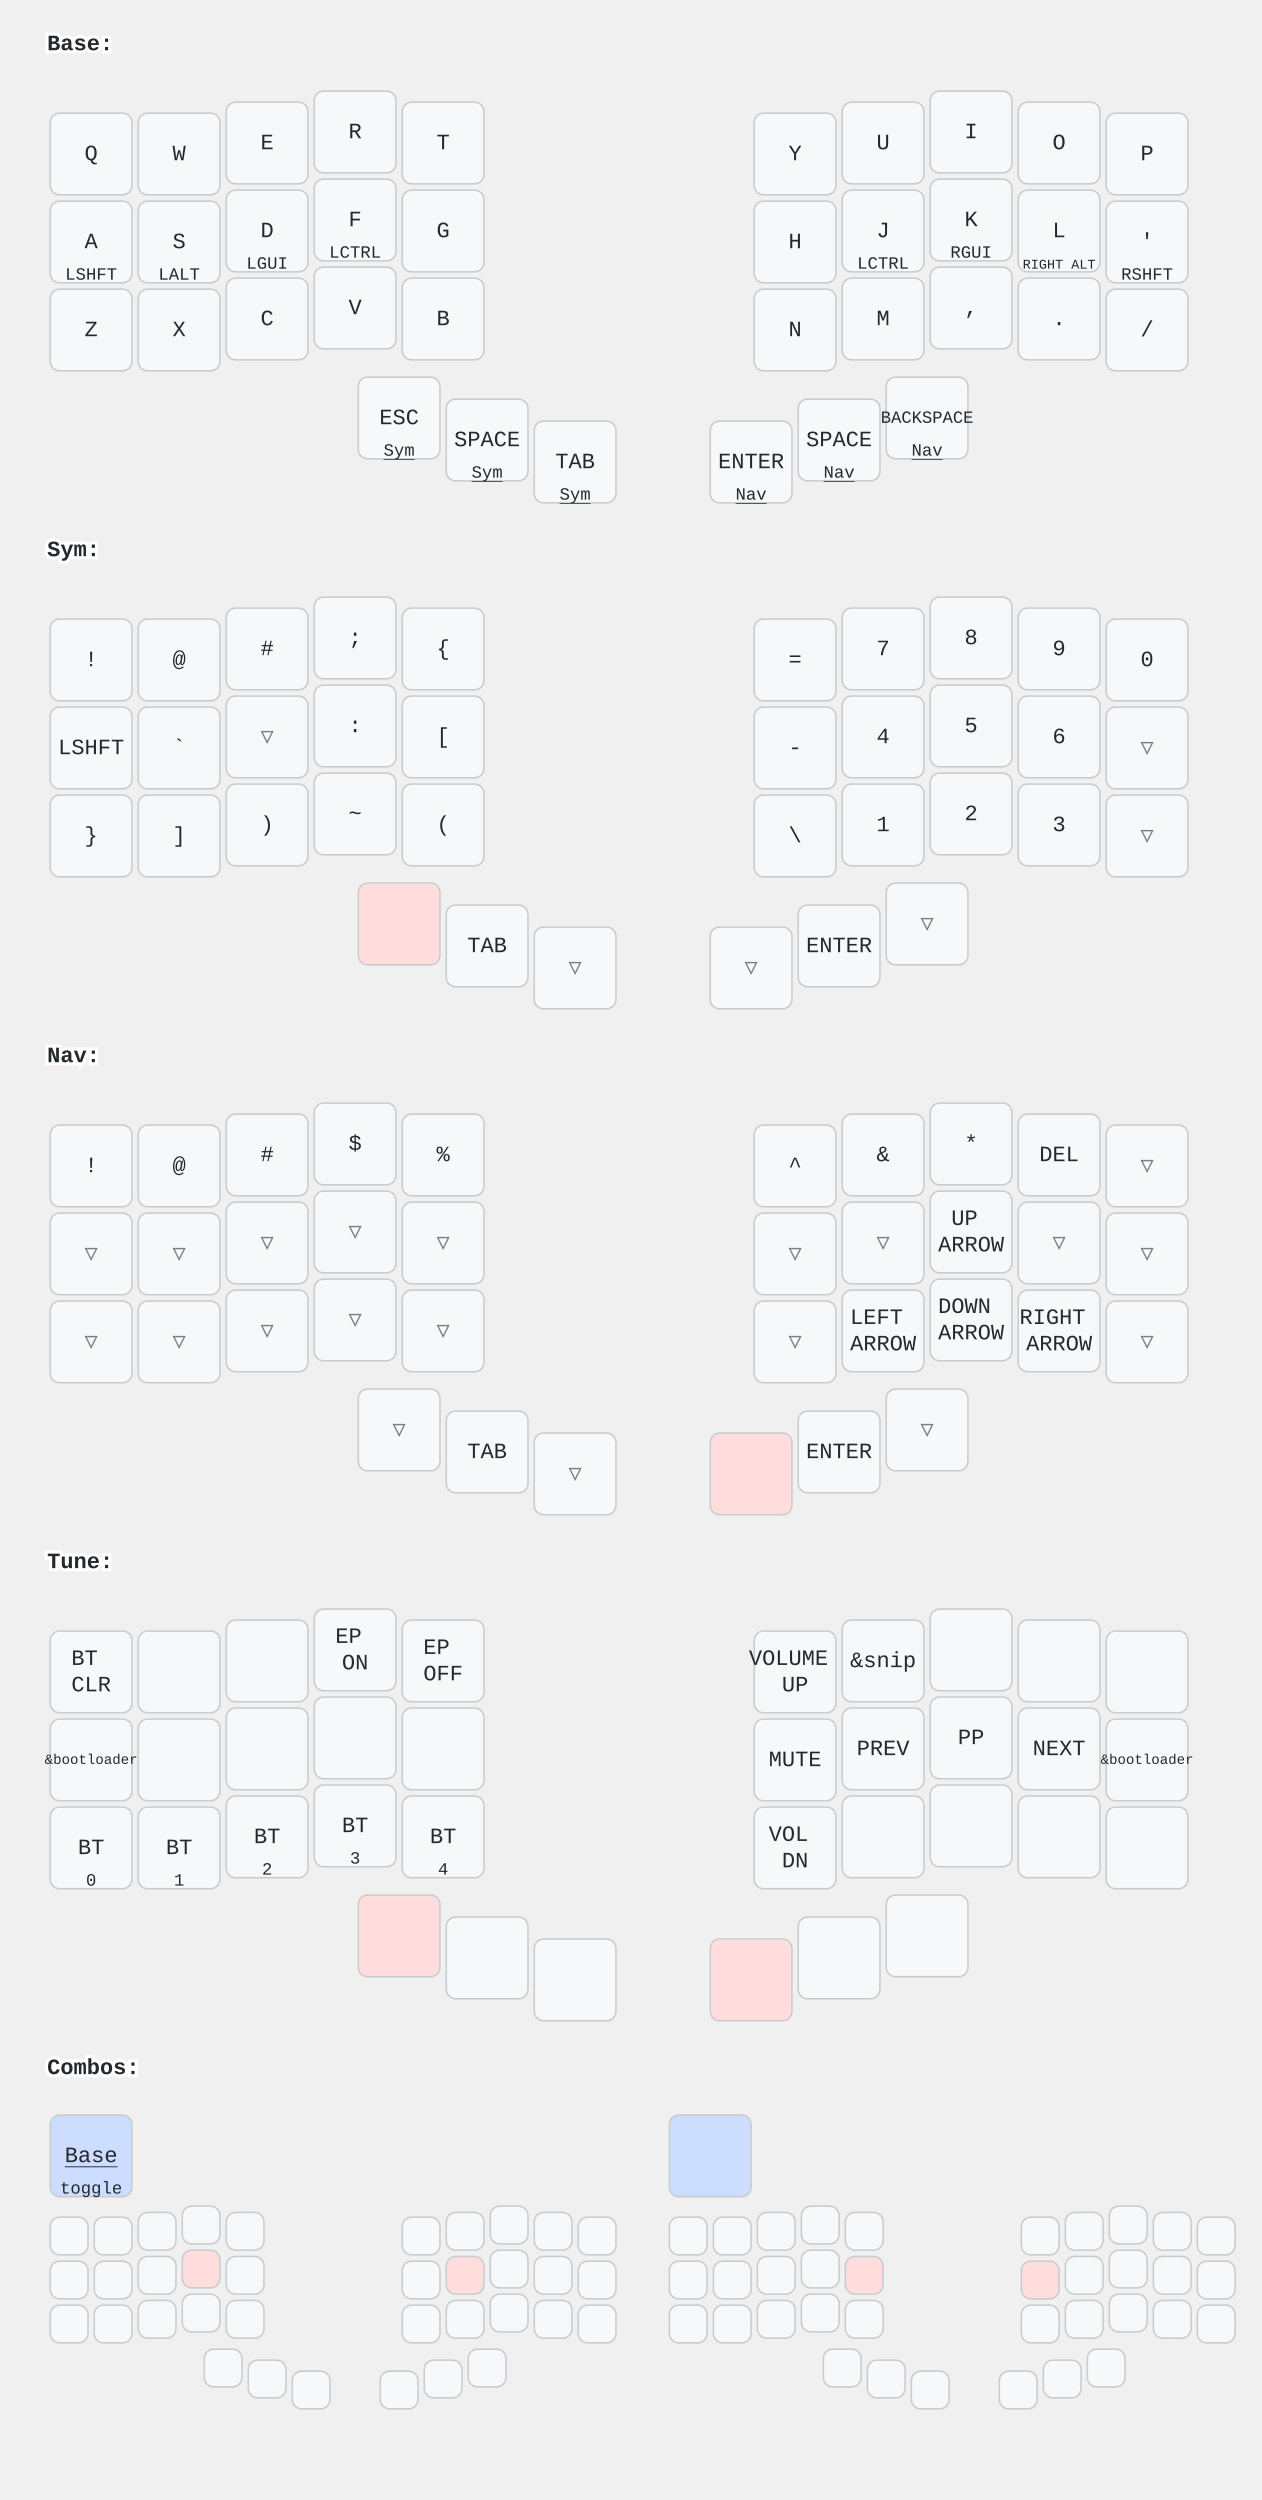
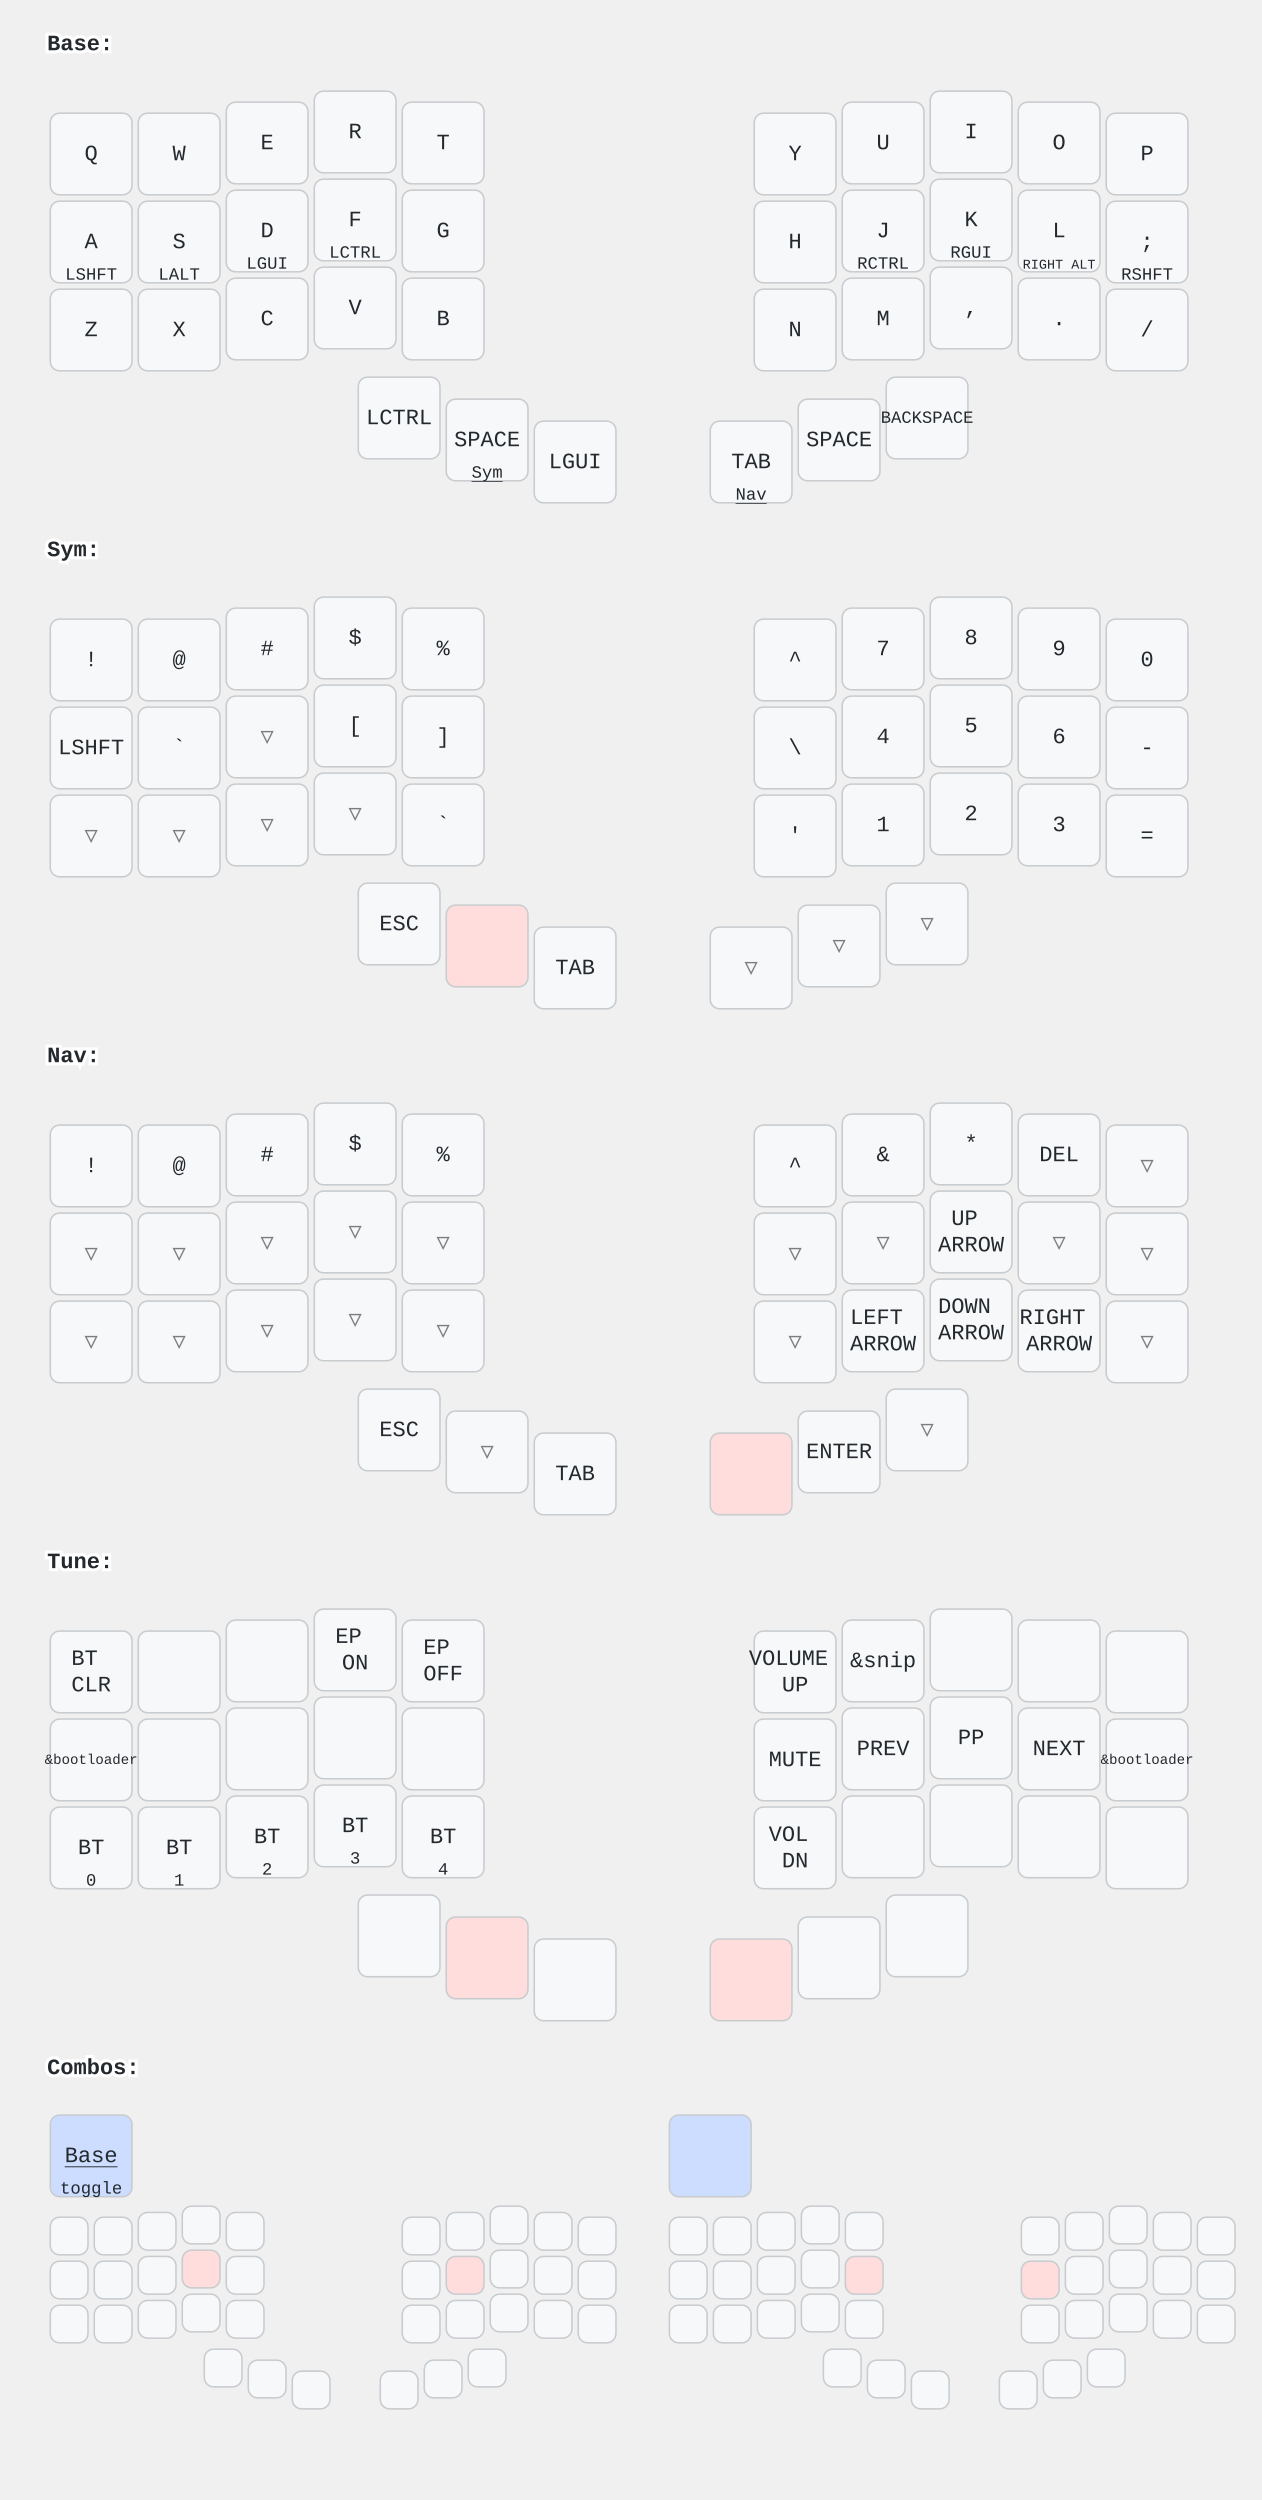
<svg xmlns="http://www.w3.org/2000/svg" width="803" height="1591" viewBox="0 0 803 1591" class="keymap">
  <style>/* inherit to force styles through use tags */
svg path {
    fill: inherit;
}

/* font and background color specifications */
svg.keymap {
    font-family: SFMono-Regular,Consolas,Liberation Mono,Menlo,monospace;
    font-size: 14px;
    font-kerning: normal;
    text-rendering: optimizeLegibility;
    fill: #24292e;
}

/* default key styling */
rect.key {
    fill: #f6f8fa;
}

rect.key, rect.combo {
    stroke: #c9cccf;
    stroke-width: 1;
}

/* default key side styling, only used is draw_key_sides is set */
rect.side {
    filter: brightness(90%);
}

/* color accent for combo boxes */
rect.combo, rect.combo-separate {
    fill: #cdf;
}

/* color accent for held keys */
rect.held, rect.combo.held {
    fill: #fdd;
}

/* color accent for ghost (optional) keys */
rect.ghost, rect.combo.ghost {
    stroke-dasharray: 4, 4;
    stroke-width: 2;
}

text {
    text-anchor: middle;
    dominant-baseline: middle;
}

/* styling for layer labels */
text.label {
    font-weight: bold;
    text-anchor: start;
    stroke: white;
    stroke-width: 4;
    paint-order: stroke;
}

/* styling for optional footer */
text.footer {
    text-anchor: end;
    dominant-baseline: auto;
    stroke: white;
    stroke-width: 4;
    paint-order: stroke;
}

/* styling for combo tap, and key non-tap label text */
text.combo, text.hold, text.shifted, text.left, text.right {
    font-size: 11px;
}

text.hold {
    text-anchor: middle;
    dominant-baseline: auto;
}

text.shifted {
    text-anchor: middle;
    dominant-baseline: hanging;
}

text.left {
    text-anchor: start;
}

text.right {
    text-anchor: end;
}

text.layer-activator {
    text-decoration: underline;
}

/* styling for hold/shifted label text in combo box */
text.combo.hold, text.combo.shifted, text.combo.left, text.combo.right {
    font-size: 8px;
}

/* lighter symbol for transparent keys */
text.trans {
    fill: #7b7e81;
}

/* styling for combo dendrons */
path.combo {
    stroke-width: 1;
    stroke: gray;
    fill: none;
}

/* Start Tabler Icons Cleanup */
/* cannot use height/width with glyphs */
.icon-tabler &gt; path {
    fill: inherit;
    stroke: inherit;
    stroke-width: 2;
}
/* hide tabler's default box */
.icon-tabler &gt; path[stroke="none"][fill="none"] {
    visibility: hidden;
}
/* End Tabler Icons Cleanup */

@media (prefers-color-scheme: dark) {
svg.keymap { fill: #d1d6db; }
rect.key { fill: #3f4750; }
rect.key, rect.combo { stroke: #60666c; }
rect.combo, rect.combo-separate { fill: #1f3d7a; }
rect.held, rect.combo.held { fill: #854747; }
text.label, text.footer { stroke: black; }
text.trans { fill: #7e8184; }
path.combo { stroke: #7f7f7f; }

}</style>
  <g transform="translate(30, 0)" class="layer-Base">
    <text x="0" y="28" class="label" id="Base">Base:</text>
    <g transform="translate(0, 56)">
      <g transform="translate(28, 42)" class="key keypos-0">
        <rect rx="6" ry="6" x="-26" y="-26" width="52" height="52" class="key" />
        <text x="0" y="0" class="key tap">Q</text>
      </g>
      <g transform="translate(84, 42)" class="key keypos-1">
        <rect rx="6" ry="6" x="-26" y="-26" width="52" height="52" class="key" />
        <text x="0" y="0" class="key tap">W</text>
      </g>
      <g transform="translate(140, 35)" class="key keypos-2">
        <rect rx="6" ry="6" x="-26" y="-26" width="52" height="52" class="key" />
        <text x="0" y="0" class="key tap">E</text>
      </g>
      <g transform="translate(196, 28)" class="key keypos-3">
        <rect rx="6" ry="6" x="-26" y="-26" width="52" height="52" class="key" />
        <text x="0" y="0" class="key tap">R</text>
      </g>
      <g transform="translate(252, 35)" class="key keypos-4">
        <rect rx="6" ry="6" x="-26" y="-26" width="52" height="52" class="key" />
        <text x="0" y="0" class="key tap">T</text>
      </g>
      <g transform="translate(476, 42)" class="key keypos-5">
        <rect rx="6" ry="6" x="-26" y="-26" width="52" height="52" class="key" />
        <text x="0" y="0" class="key tap">Y</text>
      </g>
      <g transform="translate(532, 35)" class="key keypos-6">
        <rect rx="6" ry="6" x="-26" y="-26" width="52" height="52" class="key" />
        <text x="0" y="0" class="key tap">U</text>
      </g>
      <g transform="translate(588, 28)" class="key keypos-7">
        <rect rx="6" ry="6" x="-26" y="-26" width="52" height="52" class="key" />
        <text x="0" y="0" class="key tap">I</text>
      </g>
      <g transform="translate(644, 35)" class="key keypos-8">
        <rect rx="6" ry="6" x="-26" y="-26" width="52" height="52" class="key" />
        <text x="0" y="0" class="key tap">O</text>
      </g>
      <g transform="translate(700, 42)" class="key keypos-9">
        <rect rx="6" ry="6" x="-26" y="-26" width="52" height="52" class="key" />
        <text x="0" y="0" class="key tap">P</text>
      </g>
      <g transform="translate(28, 98)" class="key keypos-10">
        <rect rx="6" ry="6" x="-26" y="-26" width="52" height="52" class="key" />
        <text x="0" y="0" class="key tap">A</text>
        <text x="0" y="24" class="key hold">LSHFT</text>
      </g>
      <g transform="translate(84, 98)" class="key keypos-11">
        <rect rx="6" ry="6" x="-26" y="-26" width="52" height="52" class="key" />
        <text x="0" y="0" class="key tap">S</text>
        <text x="0" y="24" class="key hold">LALT</text>
      </g>
      <g transform="translate(140, 91)" class="key keypos-12">
        <rect rx="6" ry="6" x="-26" y="-26" width="52" height="52" class="key" />
        <text x="0" y="0" class="key tap">D</text>
        <text x="0" y="24" class="key hold">LGUI</text>
      </g>
      <g transform="translate(196, 84)" class="key keypos-13">
        <rect rx="6" ry="6" x="-26" y="-26" width="52" height="52" class="key" />
        <text x="0" y="0" class="key tap">F</text>
        <text x="0" y="24" class="key hold">LCTRL</text>
      </g>
      <g transform="translate(252, 91)" class="key keypos-14">
        <rect rx="6" ry="6" x="-26" y="-26" width="52" height="52" class="key" />
        <text x="0" y="0" class="key tap">G</text>
      </g>
      <g transform="translate(476, 98)" class="key keypos-15">
        <rect rx="6" ry="6" x="-26" y="-26" width="52" height="52" class="key" />
        <text x="0" y="0" class="key tap">H</text>
      </g>
      <g transform="translate(532, 91)" class="key keypos-16">
        <rect rx="6" ry="6" x="-26" y="-26" width="52" height="52" class="key" />
        <text x="0" y="0" class="key tap">J</text>
-         <text x="0" y="24" class="key hold">LCTRL</text>
+         <text x="0" y="24" class="key hold">RCTRL</text>
      </g>
      <g transform="translate(588, 84)" class="key keypos-17">
        <rect rx="6" ry="6" x="-26" y="-26" width="52" height="52" class="key" />
        <text x="0" y="0" class="key tap">K</text>
        <text x="0" y="24" class="key hold">RGUI</text>
      </g>
      <g transform="translate(644, 91)" class="key keypos-18">
        <rect rx="6" ry="6" x="-26" y="-26" width="52" height="52" class="key" />
        <text x="0" y="0" class="key tap">L</text>
        <text x="0" y="24" class="key hold">
          <tspan style="font-size: 78%">RIGHT ALT</tspan>
        </text>
      </g>
      <g transform="translate(700, 98)" class="key keypos-19">
        <rect rx="6" ry="6" x="-26" y="-26" width="52" height="52" class="key" />
-         <text x="0" y="0" class="key tap">'</text>
+         <text x="0" y="0" class="key tap">;</text>
        <text x="0" y="24" class="key hold">RSHFT</text>
      </g>
      <g transform="translate(28, 154)" class="key keypos-20">
        <rect rx="6" ry="6" x="-26" y="-26" width="52" height="52" class="key" />
        <text x="0" y="0" class="key tap">Z</text>
      </g>
      <g transform="translate(84, 154)" class="key keypos-21">
        <rect rx="6" ry="6" x="-26" y="-26" width="52" height="52" class="key" />
        <text x="0" y="0" class="key tap">X</text>
      </g>
      <g transform="translate(140, 147)" class="key keypos-22">
        <rect rx="6" ry="6" x="-26" y="-26" width="52" height="52" class="key" />
        <text x="0" y="0" class="key tap">C</text>
      </g>
      <g transform="translate(196, 140)" class="key keypos-23">
        <rect rx="6" ry="6" x="-26" y="-26" width="52" height="52" class="key" />
        <text x="0" y="0" class="key tap">V</text>
      </g>
      <g transform="translate(252, 147)" class="key keypos-24">
        <rect rx="6" ry="6" x="-26" y="-26" width="52" height="52" class="key" />
        <text x="0" y="0" class="key tap">B</text>
      </g>
      <g transform="translate(476, 154)" class="key keypos-25">
        <rect rx="6" ry="6" x="-26" y="-26" width="52" height="52" class="key" />
        <text x="0" y="0" class="key tap">N</text>
      </g>
      <g transform="translate(532, 147)" class="key keypos-26">
        <rect rx="6" ry="6" x="-26" y="-26" width="52" height="52" class="key" />
        <text x="0" y="0" class="key tap">M</text>
      </g>
      <g transform="translate(588, 140)" class="key keypos-27">
        <rect rx="6" ry="6" x="-26" y="-26" width="52" height="52" class="key" />
        <text x="0" y="0" class="key tap">,</text>
      </g>
      <g transform="translate(644, 147)" class="key keypos-28">
        <rect rx="6" ry="6" x="-26" y="-26" width="52" height="52" class="key" />
        <text x="0" y="0" class="key tap">.</text>
      </g>
      <g transform="translate(700, 154)" class="key keypos-29">
        <rect rx="6" ry="6" x="-26" y="-26" width="52" height="52" class="key" />
        <text x="0" y="0" class="key tap">/</text>
      </g>
      <g transform="translate(224, 210)" class="key keypos-30">
        <rect rx="6" ry="6" x="-26" y="-26" width="52" height="52" class="key" />
-         <text x="0" y="0" class="key tap">ESC</text>
-         <a href="#Sym">
-           <text x="0" y="24" class="key hold layer-activator">Sym</text>
-         </a>
+         <text x="0" y="0" class="key tap">LCTRL</text>
      </g>
      <g transform="translate(280, 224)" class="key keypos-31">
        <rect rx="6" ry="6" x="-26" y="-26" width="52" height="52" class="key" />
        <text x="0" y="0" class="key tap">SPACE</text>
        <a href="#Sym">
          <text x="0" y="24" class="key hold layer-activator">Sym</text>
        </a>
      </g>
      <g transform="translate(336, 238)" class="key keypos-32">
        <rect rx="6" ry="6" x="-26" y="-26" width="52" height="52" class="key" />
+         <text x="0" y="0" class="key tap">LGUI</text>
+       </g>
+       <g transform="translate(448, 238)" class="key keypos-33">
+         <rect rx="6" ry="6" x="-26" y="-26" width="52" height="52" class="key" />
        <text x="0" y="0" class="key tap">TAB</text>
-         <a href="#Sym">
-           <text x="0" y="24" class="key hold layer-activator">Sym</text>
-         </a>
-       </g>
-       <g transform="translate(448, 238)" class="key keypos-33">
-         <rect rx="6" ry="6" x="-26" y="-26" width="52" height="52" class="key" />
-         <text x="0" y="0" class="key tap">ENTER</text>
        <a href="#Nav">
          <text x="0" y="24" class="key hold layer-activator">Nav</text>
        </a>
      </g>
      <g transform="translate(504, 224)" class="key keypos-34">
        <rect rx="6" ry="6" x="-26" y="-26" width="52" height="52" class="key" />
        <text x="0" y="0" class="key tap">SPACE</text>
-         <a href="#Nav">
-           <text x="0" y="24" class="key hold layer-activator">Nav</text>
-         </a>
      </g>
      <g transform="translate(560, 210)" class="key keypos-35">
        <rect rx="6" ry="6" x="-26" y="-26" width="52" height="52" class="key" />
        <text x="0" y="0" class="key tap">
          <tspan style="font-size: 78%">BACKSPACE</tspan>
        </text>
-         <a href="#Nav">
-           <text x="0" y="24" class="key hold layer-activator">Nav</text>
-         </a>
      </g>
    </g>
  </g>
  <g transform="translate(30, 322)" class="layer-Sym">
    <text x="0" y="28" class="label" id="Sym">Sym:</text>
    <g transform="translate(0, 56)">
      <g transform="translate(28, 42)" class="key keypos-0">
        <rect rx="6" ry="6" x="-26" y="-26" width="52" height="52" class="key" />
        <text x="0" y="0" class="key tap">!</text>
      </g>
      <g transform="translate(84, 42)" class="key keypos-1">
        <rect rx="6" ry="6" x="-26" y="-26" width="52" height="52" class="key" />
        <text x="0" y="0" class="key tap">@</text>
      </g>
      <g transform="translate(140, 35)" class="key keypos-2">
        <rect rx="6" ry="6" x="-26" y="-26" width="52" height="52" class="key" />
        <text x="0" y="0" class="key tap">#</text>
      </g>
      <g transform="translate(196, 28)" class="key keypos-3">
        <rect rx="6" ry="6" x="-26" y="-26" width="52" height="52" class="key" />
-         <text x="0" y="0" class="key tap">;</text>
+         <text x="0" y="0" class="key tap">$</text>
      </g>
      <g transform="translate(252, 35)" class="key keypos-4">
        <rect rx="6" ry="6" x="-26" y="-26" width="52" height="52" class="key" />
-         <text x="0" y="0" class="key tap">{</text>
+         <text x="0" y="0" class="key tap">%</text>
      </g>
      <g transform="translate(476, 42)" class="key keypos-5">
        <rect rx="6" ry="6" x="-26" y="-26" width="52" height="52" class="key" />
+         <text x="0" y="0" class="key tap">^</text>
+       </g>
+       <g transform="translate(532, 35)" class="key keypos-6">
+         <rect rx="6" ry="6" x="-26" y="-26" width="52" height="52" class="key" />
+         <text x="0" y="0" class="key tap">7</text>
+       </g>
+       <g transform="translate(588, 28)" class="key keypos-7">
+         <rect rx="6" ry="6" x="-26" y="-26" width="52" height="52" class="key" />
+         <text x="0" y="0" class="key tap">8</text>
+       </g>
+       <g transform="translate(644, 35)" class="key keypos-8">
+         <rect rx="6" ry="6" x="-26" y="-26" width="52" height="52" class="key" />
+         <text x="0" y="0" class="key tap">9</text>
+       </g>
+       <g transform="translate(700, 42)" class="key keypos-9">
+         <rect rx="6" ry="6" x="-26" y="-26" width="52" height="52" class="key" />
+         <text x="0" y="0" class="key tap">0</text>
+       </g>
+       <g transform="translate(28, 98)" class="key keypos-10">
+         <rect rx="6" ry="6" x="-26" y="-26" width="52" height="52" class="key" />
+         <text x="0" y="0" class="key tap">LSHFT</text>
+       </g>
+       <g transform="translate(84, 98)" class="key keypos-11">
+         <rect rx="6" ry="6" x="-26" y="-26" width="52" height="52" class="key" />
+         <text x="0" y="0" class="key tap">`</text>
+       </g>
+       <g transform="translate(140, 91)" class="key trans keypos-12">
+         <rect rx="6" ry="6" x="-26" y="-26" width="52" height="52" class="key trans" />
+         <text x="0" y="0" class="key trans tap">▽</text>
+       </g>
+       <g transform="translate(196, 84)" class="key keypos-13">
+         <rect rx="6" ry="6" x="-26" y="-26" width="52" height="52" class="key" />
+         <text x="0" y="0" class="key tap">[</text>
+       </g>
+       <g transform="translate(252, 91)" class="key keypos-14">
+         <rect rx="6" ry="6" x="-26" y="-26" width="52" height="52" class="key" />
+         <text x="0" y="0" class="key tap">]</text>
+       </g>
+       <g transform="translate(476, 98)" class="key keypos-15">
+         <rect rx="6" ry="6" x="-26" y="-26" width="52" height="52" class="key" />
+         <text x="0" y="0" class="key tap">\</text>
+       </g>
+       <g transform="translate(532, 91)" class="key keypos-16">
+         <rect rx="6" ry="6" x="-26" y="-26" width="52" height="52" class="key" />
+         <text x="0" y="0" class="key tap">4</text>
+       </g>
+       <g transform="translate(588, 84)" class="key keypos-17">
+         <rect rx="6" ry="6" x="-26" y="-26" width="52" height="52" class="key" />
+         <text x="0" y="0" class="key tap">5</text>
+       </g>
+       <g transform="translate(644, 91)" class="key keypos-18">
+         <rect rx="6" ry="6" x="-26" y="-26" width="52" height="52" class="key" />
+         <text x="0" y="0" class="key tap">6</text>
+       </g>
+       <g transform="translate(700, 98)" class="key keypos-19">
+         <rect rx="6" ry="6" x="-26" y="-26" width="52" height="52" class="key" />
+         <text x="0" y="0" class="key tap">-</text>
+       </g>
+       <g transform="translate(28, 154)" class="key trans keypos-20">
+         <rect rx="6" ry="6" x="-26" y="-26" width="52" height="52" class="key trans" />
+         <text x="0" y="0" class="key trans tap">▽</text>
+       </g>
+       <g transform="translate(84, 154)" class="key trans keypos-21">
+         <rect rx="6" ry="6" x="-26" y="-26" width="52" height="52" class="key trans" />
+         <text x="0" y="0" class="key trans tap">▽</text>
+       </g>
+       <g transform="translate(140, 147)" class="key trans keypos-22">
+         <rect rx="6" ry="6" x="-26" y="-26" width="52" height="52" class="key trans" />
+         <text x="0" y="0" class="key trans tap">▽</text>
+       </g>
+       <g transform="translate(196, 140)" class="key trans keypos-23">
+         <rect rx="6" ry="6" x="-26" y="-26" width="52" height="52" class="key trans" />
+         <text x="0" y="0" class="key trans tap">▽</text>
+       </g>
+       <g transform="translate(252, 147)" class="key keypos-24">
+         <rect rx="6" ry="6" x="-26" y="-26" width="52" height="52" class="key" />
+         <text x="0" y="0" class="key tap">`</text>
+       </g>
+       <g transform="translate(476, 154)" class="key keypos-25">
+         <rect rx="6" ry="6" x="-26" y="-26" width="52" height="52" class="key" />
+         <text x="0" y="0" class="key tap">'</text>
+       </g>
+       <g transform="translate(532, 147)" class="key keypos-26">
+         <rect rx="6" ry="6" x="-26" y="-26" width="52" height="52" class="key" />
+         <text x="0" y="0" class="key tap">1</text>
+       </g>
+       <g transform="translate(588, 140)" class="key keypos-27">
+         <rect rx="6" ry="6" x="-26" y="-26" width="52" height="52" class="key" />
+         <text x="0" y="0" class="key tap">2</text>
+       </g>
+       <g transform="translate(644, 147)" class="key keypos-28">
+         <rect rx="6" ry="6" x="-26" y="-26" width="52" height="52" class="key" />
+         <text x="0" y="0" class="key tap">3</text>
+       </g>
+       <g transform="translate(700, 154)" class="key keypos-29">
+         <rect rx="6" ry="6" x="-26" y="-26" width="52" height="52" class="key" />
        <text x="0" y="0" class="key tap">=</text>
      </g>
-       <g transform="translate(532, 35)" class="key keypos-6">
-         <rect rx="6" ry="6" x="-26" y="-26" width="52" height="52" class="key" />
-         <text x="0" y="0" class="key tap">7</text>
-       </g>
-       <g transform="translate(588, 28)" class="key keypos-7">
-         <rect rx="6" ry="6" x="-26" y="-26" width="52" height="52" class="key" />
-         <text x="0" y="0" class="key tap">8</text>
-       </g>
-       <g transform="translate(644, 35)" class="key keypos-8">
-         <rect rx="6" ry="6" x="-26" y="-26" width="52" height="52" class="key" />
-         <text x="0" y="0" class="key tap">9</text>
-       </g>
-       <g transform="translate(700, 42)" class="key keypos-9">
-         <rect rx="6" ry="6" x="-26" y="-26" width="52" height="52" class="key" />
-         <text x="0" y="0" class="key tap">0</text>
-       </g>
-       <g transform="translate(28, 98)" class="key keypos-10">
-         <rect rx="6" ry="6" x="-26" y="-26" width="52" height="52" class="key" />
-         <text x="0" y="0" class="key tap">LSHFT</text>
-       </g>
-       <g transform="translate(84, 98)" class="key keypos-11">
-         <rect rx="6" ry="6" x="-26" y="-26" width="52" height="52" class="key" />
-         <text x="0" y="0" class="key tap">`</text>
-       </g>
-       <g transform="translate(140, 91)" class="key trans keypos-12">
-         <rect rx="6" ry="6" x="-26" y="-26" width="52" height="52" class="key trans" />
-         <text x="0" y="0" class="key trans tap">▽</text>
-       </g>
-       <g transform="translate(196, 84)" class="key keypos-13">
-         <rect rx="6" ry="6" x="-26" y="-26" width="52" height="52" class="key" />
-         <text x="0" y="0" class="key tap">:</text>
-       </g>
-       <g transform="translate(252, 91)" class="key keypos-14">
-         <rect rx="6" ry="6" x="-26" y="-26" width="52" height="52" class="key" />
-         <text x="0" y="0" class="key tap">[</text>
-       </g>
-       <g transform="translate(476, 98)" class="key keypos-15">
-         <rect rx="6" ry="6" x="-26" y="-26" width="52" height="52" class="key" />
-         <text x="0" y="0" class="key tap">-</text>
-       </g>
-       <g transform="translate(532, 91)" class="key keypos-16">
-         <rect rx="6" ry="6" x="-26" y="-26" width="52" height="52" class="key" />
-         <text x="0" y="0" class="key tap">4</text>
-       </g>
-       <g transform="translate(588, 84)" class="key keypos-17">
-         <rect rx="6" ry="6" x="-26" y="-26" width="52" height="52" class="key" />
-         <text x="0" y="0" class="key tap">5</text>
-       </g>
-       <g transform="translate(644, 91)" class="key keypos-18">
-         <rect rx="6" ry="6" x="-26" y="-26" width="52" height="52" class="key" />
-         <text x="0" y="0" class="key tap">6</text>
-       </g>
-       <g transform="translate(700, 98)" class="key trans keypos-19">
-         <rect rx="6" ry="6" x="-26" y="-26" width="52" height="52" class="key trans" />
-         <text x="0" y="0" class="key trans tap">▽</text>
-       </g>
-       <g transform="translate(28, 154)" class="key keypos-20">
-         <rect rx="6" ry="6" x="-26" y="-26" width="52" height="52" class="key" />
-         <text x="0" y="0" class="key tap">}</text>
-       </g>
-       <g transform="translate(84, 154)" class="key keypos-21">
-         <rect rx="6" ry="6" x="-26" y="-26" width="52" height="52" class="key" />
-         <text x="0" y="0" class="key tap">]</text>
-       </g>
-       <g transform="translate(140, 147)" class="key keypos-22">
-         <rect rx="6" ry="6" x="-26" y="-26" width="52" height="52" class="key" />
-         <text x="0" y="0" class="key tap">)</text>
-       </g>
-       <g transform="translate(196, 140)" class="key keypos-23">
-         <rect rx="6" ry="6" x="-26" y="-26" width="52" height="52" class="key" />
-         <text x="0" y="0" class="key tap">~</text>
-       </g>
-       <g transform="translate(252, 147)" class="key keypos-24">
-         <rect rx="6" ry="6" x="-26" y="-26" width="52" height="52" class="key" />
-         <text x="0" y="0" class="key tap">(</text>
-       </g>
-       <g transform="translate(476, 154)" class="key keypos-25">
-         <rect rx="6" ry="6" x="-26" y="-26" width="52" height="52" class="key" />
-         <text x="0" y="0" class="key tap">\</text>
-       </g>
-       <g transform="translate(532, 147)" class="key keypos-26">
-         <rect rx="6" ry="6" x="-26" y="-26" width="52" height="52" class="key" />
-         <text x="0" y="0" class="key tap">1</text>
-       </g>
-       <g transform="translate(588, 140)" class="key keypos-27">
-         <rect rx="6" ry="6" x="-26" y="-26" width="52" height="52" class="key" />
-         <text x="0" y="0" class="key tap">2</text>
-       </g>
-       <g transform="translate(644, 147)" class="key keypos-28">
-         <rect rx="6" ry="6" x="-26" y="-26" width="52" height="52" class="key" />
-         <text x="0" y="0" class="key tap">3</text>
-       </g>
-       <g transform="translate(700, 154)" class="key trans keypos-29">
-         <rect rx="6" ry="6" x="-26" y="-26" width="52" height="52" class="key trans" />
-         <text x="0" y="0" class="key trans tap">▽</text>
-       </g>
-       <g transform="translate(224, 210)" class="key held keypos-30">
+       <g transform="translate(224, 210)" class="key keypos-30">
+         <rect rx="6" ry="6" x="-26" y="-26" width="52" height="52" class="key" />
+         <text x="0" y="0" class="key tap">ESC</text>
+       </g>
+       <g transform="translate(280, 224)" class="key held keypos-31">
        <rect rx="6" ry="6" x="-26" y="-26" width="52" height="52" class="key held" />
      </g>
-       <g transform="translate(280, 224)" class="key keypos-31">
+       <g transform="translate(336, 238)" class="key keypos-32">
        <rect rx="6" ry="6" x="-26" y="-26" width="52" height="52" class="key" />
        <text x="0" y="0" class="key tap">TAB</text>
      </g>
-       <g transform="translate(336, 238)" class="key trans keypos-32">
-         <rect rx="6" ry="6" x="-26" y="-26" width="52" height="52" class="key trans" />
-         <text x="0" y="0" class="key trans tap">▽</text>
-       </g>
      <g transform="translate(448, 238)" class="key trans keypos-33">
        <rect rx="6" ry="6" x="-26" y="-26" width="52" height="52" class="key trans" />
        <text x="0" y="0" class="key trans tap">▽</text>
      </g>
-       <g transform="translate(504, 224)" class="key keypos-34">
-         <rect rx="6" ry="6" x="-26" y="-26" width="52" height="52" class="key" />
-         <text x="0" y="0" class="key tap">ENTER</text>
+       <g transform="translate(504, 224)" class="key trans keypos-34">
+         <rect rx="6" ry="6" x="-26" y="-26" width="52" height="52" class="key trans" />
+         <text x="0" y="0" class="key trans tap">▽</text>
      </g>
      <g transform="translate(560, 210)" class="key trans keypos-35">
        <rect rx="6" ry="6" x="-26" y="-26" width="52" height="52" class="key trans" />
        <text x="0" y="0" class="key trans tap">▽</text>
      </g>
    </g>
  </g>
  <g transform="translate(30, 644)" class="layer-Nav">
    <text x="0" y="28" class="label" id="Nav">Nav:</text>
    <g transform="translate(0, 56)">
      <g transform="translate(28, 42)" class="key keypos-0">
        <rect rx="6" ry="6" x="-26" y="-26" width="52" height="52" class="key" />
        <text x="0" y="0" class="key tap">!</text>
      </g>
      <g transform="translate(84, 42)" class="key keypos-1">
        <rect rx="6" ry="6" x="-26" y="-26" width="52" height="52" class="key" />
        <text x="0" y="0" class="key tap">@</text>
      </g>
      <g transform="translate(140, 35)" class="key keypos-2">
        <rect rx="6" ry="6" x="-26" y="-26" width="52" height="52" class="key" />
        <text x="0" y="0" class="key tap">#</text>
      </g>
      <g transform="translate(196, 28)" class="key keypos-3">
        <rect rx="6" ry="6" x="-26" y="-26" width="52" height="52" class="key" />
        <text x="0" y="0" class="key tap">$</text>
      </g>
      <g transform="translate(252, 35)" class="key keypos-4">
        <rect rx="6" ry="6" x="-26" y="-26" width="52" height="52" class="key" />
        <text x="0" y="0" class="key tap">%</text>
      </g>
      <g transform="translate(476, 42)" class="key keypos-5">
        <rect rx="6" ry="6" x="-26" y="-26" width="52" height="52" class="key" />
        <text x="0" y="0" class="key tap">^</text>
      </g>
      <g transform="translate(532, 35)" class="key keypos-6">
        <rect rx="6" ry="6" x="-26" y="-26" width="52" height="52" class="key" />
        <text x="0" y="0" class="key tap">&amp;</text>
      </g>
      <g transform="translate(588, 28)" class="key keypos-7">
        <rect rx="6" ry="6" x="-26" y="-26" width="52" height="52" class="key" />
        <text x="0" y="0" class="key tap">*</text>
      </g>
      <g transform="translate(644, 35)" class="key keypos-8">
        <rect rx="6" ry="6" x="-26" y="-26" width="52" height="52" class="key" />
        <text x="0" y="0" class="key tap">DEL</text>
      </g>
      <g transform="translate(700, 42)" class="key trans keypos-9">
        <rect rx="6" ry="6" x="-26" y="-26" width="52" height="52" class="key trans" />
        <text x="0" y="0" class="key trans tap">▽</text>
      </g>
      <g transform="translate(28, 98)" class="key trans keypos-10">
        <rect rx="6" ry="6" x="-26" y="-26" width="52" height="52" class="key trans" />
        <text x="0" y="0" class="key trans tap">▽</text>
      </g>
      <g transform="translate(84, 98)" class="key trans keypos-11">
        <rect rx="6" ry="6" x="-26" y="-26" width="52" height="52" class="key trans" />
        <text x="0" y="0" class="key trans tap">▽</text>
      </g>
      <g transform="translate(140, 91)" class="key trans keypos-12">
        <rect rx="6" ry="6" x="-26" y="-26" width="52" height="52" class="key trans" />
        <text x="0" y="0" class="key trans tap">▽</text>
      </g>
      <g transform="translate(196, 84)" class="key trans keypos-13">
        <rect rx="6" ry="6" x="-26" y="-26" width="52" height="52" class="key trans" />
        <text x="0" y="0" class="key trans tap">▽</text>
      </g>
      <g transform="translate(252, 91)" class="key trans keypos-14">
        <rect rx="6" ry="6" x="-26" y="-26" width="52" height="52" class="key trans" />
        <text x="0" y="0" class="key trans tap">▽</text>
      </g>
      <g transform="translate(476, 98)" class="key trans keypos-15">
        <rect rx="6" ry="6" x="-26" y="-26" width="52" height="52" class="key trans" />
        <text x="0" y="0" class="key trans tap">▽</text>
      </g>
      <g transform="translate(532, 91)" class="key trans keypos-16">
        <rect rx="6" ry="6" x="-26" y="-26" width="52" height="52" class="key trans" />
        <text x="0" y="0" class="key trans tap">▽</text>
      </g>
      <g transform="translate(588, 84)" class="key keypos-17">
        <rect rx="6" ry="6" x="-26" y="-26" width="52" height="52" class="key" />
        <text x="0" y="0" class="key tap">
          <tspan x="0" dy="-0.6em">UP</tspan>
          <tspan x="0" dy="1.2em">ARROW</tspan>
        </text>
      </g>
      <g transform="translate(644, 91)" class="key trans keypos-18">
        <rect rx="6" ry="6" x="-26" y="-26" width="52" height="52" class="key trans" />
        <text x="0" y="0" class="key trans tap">▽</text>
      </g>
      <g transform="translate(700, 98)" class="key trans keypos-19">
        <rect rx="6" ry="6" x="-26" y="-26" width="52" height="52" class="key trans" />
        <text x="0" y="0" class="key trans tap">▽</text>
      </g>
      <g transform="translate(28, 154)" class="key trans keypos-20">
        <rect rx="6" ry="6" x="-26" y="-26" width="52" height="52" class="key trans" />
        <text x="0" y="0" class="key trans tap">▽</text>
      </g>
      <g transform="translate(84, 154)" class="key trans keypos-21">
        <rect rx="6" ry="6" x="-26" y="-26" width="52" height="52" class="key trans" />
        <text x="0" y="0" class="key trans tap">▽</text>
      </g>
      <g transform="translate(140, 147)" class="key trans keypos-22">
        <rect rx="6" ry="6" x="-26" y="-26" width="52" height="52" class="key trans" />
        <text x="0" y="0" class="key trans tap">▽</text>
      </g>
      <g transform="translate(196, 140)" class="key trans keypos-23">
        <rect rx="6" ry="6" x="-26" y="-26" width="52" height="52" class="key trans" />
        <text x="0" y="0" class="key trans tap">▽</text>
      </g>
      <g transform="translate(252, 147)" class="key trans keypos-24">
        <rect rx="6" ry="6" x="-26" y="-26" width="52" height="52" class="key trans" />
        <text x="0" y="0" class="key trans tap">▽</text>
      </g>
      <g transform="translate(476, 154)" class="key trans keypos-25">
        <rect rx="6" ry="6" x="-26" y="-26" width="52" height="52" class="key trans" />
        <text x="0" y="0" class="key trans tap">▽</text>
      </g>
      <g transform="translate(532, 147)" class="key keypos-26">
        <rect rx="6" ry="6" x="-26" y="-26" width="52" height="52" class="key" />
        <text x="0" y="0" class="key tap">
          <tspan x="0" dy="-0.6em">LEFT</tspan>
          <tspan x="0" dy="1.2em">ARROW</tspan>
        </text>
      </g>
      <g transform="translate(588, 140)" class="key keypos-27">
        <rect rx="6" ry="6" x="-26" y="-26" width="52" height="52" class="key" />
        <text x="0" y="0" class="key tap">
          <tspan x="0" dy="-0.6em">DOWN</tspan>
          <tspan x="0" dy="1.2em">ARROW</tspan>
        </text>
      </g>
      <g transform="translate(644, 147)" class="key keypos-28">
        <rect rx="6" ry="6" x="-26" y="-26" width="52" height="52" class="key" />
        <text x="0" y="0" class="key tap">
          <tspan x="0" dy="-0.6em">RIGHT</tspan>
          <tspan x="0" dy="1.2em">ARROW</tspan>
        </text>
      </g>
      <g transform="translate(700, 154)" class="key trans keypos-29">
        <rect rx="6" ry="6" x="-26" y="-26" width="52" height="52" class="key trans" />
        <text x="0" y="0" class="key trans tap">▽</text>
      </g>
-       <g transform="translate(224, 210)" class="key trans keypos-30">
-         <rect rx="6" ry="6" x="-26" y="-26" width="52" height="52" class="key trans" />
-         <text x="0" y="0" class="key trans tap">▽</text>
-       </g>
-       <g transform="translate(280, 224)" class="key keypos-31">
+       <g transform="translate(224, 210)" class="key keypos-30">
+         <rect rx="6" ry="6" x="-26" y="-26" width="52" height="52" class="key" />
+         <text x="0" y="0" class="key tap">ESC</text>
+       </g>
+       <g transform="translate(280, 224)" class="key trans keypos-31">
+         <rect rx="6" ry="6" x="-26" y="-26" width="52" height="52" class="key trans" />
+         <text x="0" y="0" class="key trans tap">▽</text>
+       </g>
+       <g transform="translate(336, 238)" class="key keypos-32">
        <rect rx="6" ry="6" x="-26" y="-26" width="52" height="52" class="key" />
        <text x="0" y="0" class="key tap">TAB</text>
-       </g>
-       <g transform="translate(336, 238)" class="key trans keypos-32">
-         <rect rx="6" ry="6" x="-26" y="-26" width="52" height="52" class="key trans" />
-         <text x="0" y="0" class="key trans tap">▽</text>
      </g>
      <g transform="translate(448, 238)" class="key held keypos-33">
        <rect rx="6" ry="6" x="-26" y="-26" width="52" height="52" class="key held" />
      </g>
      <g transform="translate(504, 224)" class="key keypos-34">
        <rect rx="6" ry="6" x="-26" y="-26" width="52" height="52" class="key" />
        <text x="0" y="0" class="key tap">ENTER</text>
      </g>
      <g transform="translate(560, 210)" class="key trans keypos-35">
        <rect rx="6" ry="6" x="-26" y="-26" width="52" height="52" class="key trans" />
        <text x="0" y="0" class="key trans tap">▽</text>
      </g>
    </g>
  </g>
  <g transform="translate(30, 966)" class="layer-Tune">
    <text x="0" y="28" class="label" id="Tune">Tune:</text>
    <g transform="translate(0, 56)">
      <g transform="translate(28, 42)" class="key keypos-0">
        <rect rx="6" ry="6" x="-26" y="-26" width="52" height="52" class="key" />
        <text x="0" y="0" class="key tap">
          <tspan x="0" dy="-0.6em">BT</tspan>
          <tspan x="0" dy="1.2em">CLR</tspan>
        </text>
      </g>
      <g transform="translate(84, 42)" class="key keypos-1">
        <rect rx="6" ry="6" x="-26" y="-26" width="52" height="52" class="key" />
      </g>
      <g transform="translate(140, 35)" class="key keypos-2">
        <rect rx="6" ry="6" x="-26" y="-26" width="52" height="52" class="key" />
      </g>
      <g transform="translate(196, 28)" class="key keypos-3">
        <rect rx="6" ry="6" x="-26" y="-26" width="52" height="52" class="key" />
        <text x="0" y="0" class="key tap">
          <tspan x="0" dy="-0.6em">EP</tspan>
          <tspan x="0" dy="1.2em">ON</tspan>
        </text>
      </g>
      <g transform="translate(252, 35)" class="key keypos-4">
        <rect rx="6" ry="6" x="-26" y="-26" width="52" height="52" class="key" />
        <text x="0" y="0" class="key tap">
          <tspan x="0" dy="-0.6em">EP</tspan>
          <tspan x="0" dy="1.2em">OFF</tspan>
        </text>
      </g>
      <g transform="translate(476, 42)" class="key keypos-5">
        <rect rx="6" ry="6" x="-26" y="-26" width="52" height="52" class="key" />
        <text x="0" y="0" class="key tap">
          <tspan x="0" dy="-0.6em">VOLUME</tspan>
          <tspan x="0" dy="1.2em">UP</tspan>
        </text>
      </g>
      <g transform="translate(532, 35)" class="key keypos-6">
        <rect rx="6" ry="6" x="-26" y="-26" width="52" height="52" class="key" />
        <text x="0" y="0" class="key tap">&amp;snip</text>
      </g>
      <g transform="translate(588, 28)" class="key keypos-7">
        <rect rx="6" ry="6" x="-26" y="-26" width="52" height="52" class="key" />
      </g>
      <g transform="translate(644, 35)" class="key keypos-8">
        <rect rx="6" ry="6" x="-26" y="-26" width="52" height="52" class="key" />
      </g>
      <g transform="translate(700, 42)" class="key keypos-9">
        <rect rx="6" ry="6" x="-26" y="-26" width="52" height="52" class="key" />
      </g>
      <g transform="translate(28, 98)" class="key keypos-10">
        <rect rx="6" ry="6" x="-26" y="-26" width="52" height="52" class="key" />
        <text x="0" y="0" class="key tap">
          <tspan style="font-size: 64%">&amp;bootloader</tspan>
        </text>
      </g>
      <g transform="translate(84, 98)" class="key keypos-11">
        <rect rx="6" ry="6" x="-26" y="-26" width="52" height="52" class="key" />
      </g>
      <g transform="translate(140, 91)" class="key keypos-12">
        <rect rx="6" ry="6" x="-26" y="-26" width="52" height="52" class="key" />
      </g>
      <g transform="translate(196, 84)" class="key keypos-13">
        <rect rx="6" ry="6" x="-26" y="-26" width="52" height="52" class="key" />
      </g>
      <g transform="translate(252, 91)" class="key keypos-14">
        <rect rx="6" ry="6" x="-26" y="-26" width="52" height="52" class="key" />
      </g>
      <g transform="translate(476, 98)" class="key keypos-15">
        <rect rx="6" ry="6" x="-26" y="-26" width="52" height="52" class="key" />
        <text x="0" y="0" class="key tap">MUTE</text>
      </g>
      <g transform="translate(532, 91)" class="key keypos-16">
        <rect rx="6" ry="6" x="-26" y="-26" width="52" height="52" class="key" />
        <text x="0" y="0" class="key tap">PREV</text>
      </g>
      <g transform="translate(588, 84)" class="key keypos-17">
        <rect rx="6" ry="6" x="-26" y="-26" width="52" height="52" class="key" />
        <text x="0" y="0" class="key tap">PP</text>
      </g>
      <g transform="translate(644, 91)" class="key keypos-18">
        <rect rx="6" ry="6" x="-26" y="-26" width="52" height="52" class="key" />
        <text x="0" y="0" class="key tap">NEXT</text>
      </g>
      <g transform="translate(700, 98)" class="key keypos-19">
        <rect rx="6" ry="6" x="-26" y="-26" width="52" height="52" class="key" />
        <text x="0" y="0" class="key tap">
          <tspan style="font-size: 64%">&amp;bootloader</tspan>
        </text>
      </g>
      <g transform="translate(28, 154)" class="key keypos-20">
        <rect rx="6" ry="6" x="-26" y="-26" width="52" height="52" class="key" />
        <text x="0" y="0" class="key tap">BT</text>
        <text x="0" y="24" class="key hold">0</text>
      </g>
      <g transform="translate(84, 154)" class="key keypos-21">
        <rect rx="6" ry="6" x="-26" y="-26" width="52" height="52" class="key" />
        <text x="0" y="0" class="key tap">BT</text>
        <text x="0" y="24" class="key hold">1</text>
      </g>
      <g transform="translate(140, 147)" class="key keypos-22">
        <rect rx="6" ry="6" x="-26" y="-26" width="52" height="52" class="key" />
        <text x="0" y="0" class="key tap">BT</text>
        <text x="0" y="24" class="key hold">2</text>
      </g>
      <g transform="translate(196, 140)" class="key keypos-23">
        <rect rx="6" ry="6" x="-26" y="-26" width="52" height="52" class="key" />
        <text x="0" y="0" class="key tap">BT</text>
        <text x="0" y="24" class="key hold">3</text>
      </g>
      <g transform="translate(252, 147)" class="key keypos-24">
        <rect rx="6" ry="6" x="-26" y="-26" width="52" height="52" class="key" />
        <text x="0" y="0" class="key tap">BT</text>
        <text x="0" y="24" class="key hold">4</text>
      </g>
      <g transform="translate(476, 154)" class="key keypos-25">
        <rect rx="6" ry="6" x="-26" y="-26" width="52" height="52" class="key" />
        <text x="0" y="0" class="key tap">
          <tspan x="0" dy="-0.6em">VOL</tspan>
          <tspan x="0" dy="1.2em">DN</tspan>
        </text>
      </g>
      <g transform="translate(532, 147)" class="key keypos-26">
        <rect rx="6" ry="6" x="-26" y="-26" width="52" height="52" class="key" />
      </g>
      <g transform="translate(588, 140)" class="key keypos-27">
        <rect rx="6" ry="6" x="-26" y="-26" width="52" height="52" class="key" />
      </g>
      <g transform="translate(644, 147)" class="key keypos-28">
        <rect rx="6" ry="6" x="-26" y="-26" width="52" height="52" class="key" />
      </g>
      <g transform="translate(700, 154)" class="key keypos-29">
        <rect rx="6" ry="6" x="-26" y="-26" width="52" height="52" class="key" />
      </g>
-       <g transform="translate(224, 210)" class="key held keypos-30">
+       <g transform="translate(224, 210)" class="key keypos-30">
+         <rect rx="6" ry="6" x="-26" y="-26" width="52" height="52" class="key" />
+       </g>
+       <g transform="translate(280, 224)" class="key held keypos-31">
        <rect rx="6" ry="6" x="-26" y="-26" width="52" height="52" class="key held" />
-       </g>
-       <g transform="translate(280, 224)" class="key keypos-31">
-         <rect rx="6" ry="6" x="-26" y="-26" width="52" height="52" class="key" />
      </g>
      <g transform="translate(336, 238)" class="key keypos-32">
        <rect rx="6" ry="6" x="-26" y="-26" width="52" height="52" class="key" />
      </g>
      <g transform="translate(448, 238)" class="key held keypos-33">
        <rect rx="6" ry="6" x="-26" y="-26" width="52" height="52" class="key held" />
      </g>
      <g transform="translate(504, 224)" class="key keypos-34">
        <rect rx="6" ry="6" x="-26" y="-26" width="52" height="52" class="key" />
      </g>
      <g transform="translate(560, 210)" class="key keypos-35">
        <rect rx="6" ry="6" x="-26" y="-26" width="52" height="52" class="key" />
      </g>
    </g>
  </g>
  <text x="30" y="1316" class="label" id="Combos">Combos:</text>
  <g transform="translate(30, 1288)" class="layer-combopos-0">
    <g transform="translate(0, 56)">
      <g transform="translate(28, 28)" class="key  combo-separate keypos-0">
        <rect rx="6" ry="6" x="-26" y="-26" width="52" height="52" class="key  combo-separate" />
        <a href="#Base">
          <text x="0" y="0" class="key  combo-separate tap layer-activator">Base</text>
        </a>
        <text x="0" y="24" class="key  combo-separate hold">toggle</text>
      </g>
      <g transform="translate(14, 79)" class="key keypos-1">
        <rect rx="6" ry="6" x="-12" y="-12" width="24" height="24" class="key" />
      </g>
      <g transform="translate(42, 79)" class="key keypos-2">
        <rect rx="6" ry="6" x="-12" y="-12" width="24" height="24" class="key" />
      </g>
      <g transform="translate(70, 76)" class="key keypos-3">
        <rect rx="6" ry="6" x="-12" y="-12" width="24" height="24" class="key" />
      </g>
      <g transform="translate(98, 72)" class="key keypos-4">
        <rect rx="6" ry="6" x="-12" y="-12" width="24" height="24" class="key" />
      </g>
      <g transform="translate(126, 76)" class="key keypos-5">
        <rect rx="6" ry="6" x="-12" y="-12" width="24" height="24" class="key" />
      </g>
      <g transform="translate(238, 79)" class="key keypos-6">
        <rect rx="6" ry="6" x="-12" y="-12" width="24" height="24" class="key" />
      </g>
      <g transform="translate(266, 76)" class="key keypos-7">
        <rect rx="6" ry="6" x="-12" y="-12" width="24" height="24" class="key" />
      </g>
      <g transform="translate(294, 72)" class="key keypos-8">
        <rect rx="6" ry="6" x="-12" y="-12" width="24" height="24" class="key" />
      </g>
      <g transform="translate(322, 76)" class="key keypos-9">
        <rect rx="6" ry="6" x="-12" y="-12" width="24" height="24" class="key" />
      </g>
      <g transform="translate(350, 79)" class="key keypos-10">
        <rect rx="6" ry="6" x="-12" y="-12" width="24" height="24" class="key" />
      </g>
      <g transform="translate(14, 107)" class="key keypos-11">
        <rect rx="6" ry="6" x="-12" y="-12" width="24" height="24" class="key" />
      </g>
      <g transform="translate(42, 107)" class="key keypos-12">
        <rect rx="6" ry="6" x="-12" y="-12" width="24" height="24" class="key" />
      </g>
      <g transform="translate(70, 104)" class="key keypos-13">
        <rect rx="6" ry="6" x="-12" y="-12" width="24" height="24" class="key" />
      </g>
      <g transform="translate(98, 100)" class="key held keypos-14">
        <rect rx="6" ry="6" x="-12" y="-12" width="24" height="24" class="key held" />
      </g>
      <g transform="translate(126, 104)" class="key keypos-15">
        <rect rx="6" ry="6" x="-12" y="-12" width="24" height="24" class="key" />
      </g>
      <g transform="translate(238, 107)" class="key keypos-16">
        <rect rx="6" ry="6" x="-12" y="-12" width="24" height="24" class="key" />
      </g>
      <g transform="translate(266, 104)" class="key held keypos-17">
        <rect rx="6" ry="6" x="-12" y="-12" width="24" height="24" class="key held" />
      </g>
      <g transform="translate(294, 100)" class="key keypos-18">
        <rect rx="6" ry="6" x="-12" y="-12" width="24" height="24" class="key" />
      </g>
      <g transform="translate(322, 104)" class="key keypos-19">
        <rect rx="6" ry="6" x="-12" y="-12" width="24" height="24" class="key" />
      </g>
      <g transform="translate(350, 107)" class="key keypos-20">
        <rect rx="6" ry="6" x="-12" y="-12" width="24" height="24" class="key" />
      </g>
      <g transform="translate(14, 135)" class="key keypos-21">
        <rect rx="6" ry="6" x="-12" y="-12" width="24" height="24" class="key" />
      </g>
      <g transform="translate(42, 135)" class="key keypos-22">
        <rect rx="6" ry="6" x="-12" y="-12" width="24" height="24" class="key" />
      </g>
      <g transform="translate(70, 132)" class="key keypos-23">
        <rect rx="6" ry="6" x="-12" y="-12" width="24" height="24" class="key" />
      </g>
      <g transform="translate(98, 128)" class="key keypos-24">
        <rect rx="6" ry="6" x="-12" y="-12" width="24" height="24" class="key" />
      </g>
      <g transform="translate(126, 132)" class="key keypos-25">
        <rect rx="6" ry="6" x="-12" y="-12" width="24" height="24" class="key" />
      </g>
      <g transform="translate(238, 135)" class="key keypos-26">
        <rect rx="6" ry="6" x="-12" y="-12" width="24" height="24" class="key" />
      </g>
      <g transform="translate(266, 132)" class="key keypos-27">
        <rect rx="6" ry="6" x="-12" y="-12" width="24" height="24" class="key" />
      </g>
      <g transform="translate(294, 128)" class="key keypos-28">
        <rect rx="6" ry="6" x="-12" y="-12" width="24" height="24" class="key" />
      </g>
      <g transform="translate(322, 132)" class="key keypos-29">
        <rect rx="6" ry="6" x="-12" y="-12" width="24" height="24" class="key" />
      </g>
      <g transform="translate(350, 135)" class="key keypos-30">
        <rect rx="6" ry="6" x="-12" y="-12" width="24" height="24" class="key" />
      </g>
      <g transform="translate(112, 163)" class="key keypos-31">
        <rect rx="6" ry="6" x="-12" y="-12" width="24" height="24" class="key" />
      </g>
      <g transform="translate(140, 170)" class="key keypos-32">
        <rect rx="6" ry="6" x="-12" y="-12" width="24" height="24" class="key" />
      </g>
      <g transform="translate(168, 177)" class="key keypos-33">
        <rect rx="6" ry="6" x="-12" y="-12" width="24" height="24" class="key" />
      </g>
      <g transform="translate(224, 177)" class="key keypos-34">
        <rect rx="6" ry="6" x="-12" y="-12" width="24" height="24" class="key" />
      </g>
      <g transform="translate(252, 170)" class="key keypos-35">
        <rect rx="6" ry="6" x="-12" y="-12" width="24" height="24" class="key" />
      </g>
      <g transform="translate(280, 163)" class="key keypos-36">
        <rect rx="6" ry="6" x="-12" y="-12" width="24" height="24" class="key" />
      </g>
    </g>
  </g>
  <g transform="translate(424, 1288)" class="layer-combopos-1">
    <g transform="translate(0, 56)">
      <g transform="translate(28, 28)" class="key  combo-separate keypos-0">
        <rect rx="6" ry="6" x="-26" y="-26" width="52" height="52" class="key  combo-separate" />
      </g>
      <g transform="translate(14, 79)" class="key keypos-1">
        <rect rx="6" ry="6" x="-12" y="-12" width="24" height="24" class="key" />
      </g>
      <g transform="translate(42, 79)" class="key keypos-2">
        <rect rx="6" ry="6" x="-12" y="-12" width="24" height="24" class="key" />
      </g>
      <g transform="translate(70, 76)" class="key keypos-3">
        <rect rx="6" ry="6" x="-12" y="-12" width="24" height="24" class="key" />
      </g>
      <g transform="translate(98, 72)" class="key keypos-4">
        <rect rx="6" ry="6" x="-12" y="-12" width="24" height="24" class="key" />
      </g>
      <g transform="translate(126, 76)" class="key keypos-5">
        <rect rx="6" ry="6" x="-12" y="-12" width="24" height="24" class="key" />
      </g>
      <g transform="translate(238, 79)" class="key keypos-6">
        <rect rx="6" ry="6" x="-12" y="-12" width="24" height="24" class="key" />
      </g>
      <g transform="translate(266, 76)" class="key keypos-7">
        <rect rx="6" ry="6" x="-12" y="-12" width="24" height="24" class="key" />
      </g>
      <g transform="translate(294, 72)" class="key keypos-8">
        <rect rx="6" ry="6" x="-12" y="-12" width="24" height="24" class="key" />
      </g>
      <g transform="translate(322, 76)" class="key keypos-9">
        <rect rx="6" ry="6" x="-12" y="-12" width="24" height="24" class="key" />
      </g>
      <g transform="translate(350, 79)" class="key keypos-10">
        <rect rx="6" ry="6" x="-12" y="-12" width="24" height="24" class="key" />
      </g>
      <g transform="translate(14, 107)" class="key keypos-11">
        <rect rx="6" ry="6" x="-12" y="-12" width="24" height="24" class="key" />
      </g>
      <g transform="translate(42, 107)" class="key keypos-12">
        <rect rx="6" ry="6" x="-12" y="-12" width="24" height="24" class="key" />
      </g>
      <g transform="translate(70, 104)" class="key keypos-13">
        <rect rx="6" ry="6" x="-12" y="-12" width="24" height="24" class="key" />
      </g>
      <g transform="translate(98, 100)" class="key keypos-14">
        <rect rx="6" ry="6" x="-12" y="-12" width="24" height="24" class="key" />
      </g>
      <g transform="translate(126, 104)" class="key held keypos-15">
        <rect rx="6" ry="6" x="-12" y="-12" width="24" height="24" class="key held" />
      </g>
      <g transform="translate(238, 107)" class="key held keypos-16">
        <rect rx="6" ry="6" x="-12" y="-12" width="24" height="24" class="key held" />
      </g>
      <g transform="translate(266, 104)" class="key keypos-17">
        <rect rx="6" ry="6" x="-12" y="-12" width="24" height="24" class="key" />
      </g>
      <g transform="translate(294, 100)" class="key keypos-18">
        <rect rx="6" ry="6" x="-12" y="-12" width="24" height="24" class="key" />
      </g>
      <g transform="translate(322, 104)" class="key keypos-19">
        <rect rx="6" ry="6" x="-12" y="-12" width="24" height="24" class="key" />
      </g>
      <g transform="translate(350, 107)" class="key keypos-20">
        <rect rx="6" ry="6" x="-12" y="-12" width="24" height="24" class="key" />
      </g>
      <g transform="translate(14, 135)" class="key keypos-21">
        <rect rx="6" ry="6" x="-12" y="-12" width="24" height="24" class="key" />
      </g>
      <g transform="translate(42, 135)" class="key keypos-22">
        <rect rx="6" ry="6" x="-12" y="-12" width="24" height="24" class="key" />
      </g>
      <g transform="translate(70, 132)" class="key keypos-23">
        <rect rx="6" ry="6" x="-12" y="-12" width="24" height="24" class="key" />
      </g>
      <g transform="translate(98, 128)" class="key keypos-24">
        <rect rx="6" ry="6" x="-12" y="-12" width="24" height="24" class="key" />
      </g>
      <g transform="translate(126, 132)" class="key keypos-25">
        <rect rx="6" ry="6" x="-12" y="-12" width="24" height="24" class="key" />
      </g>
      <g transform="translate(238, 135)" class="key keypos-26">
        <rect rx="6" ry="6" x="-12" y="-12" width="24" height="24" class="key" />
      </g>
      <g transform="translate(266, 132)" class="key keypos-27">
        <rect rx="6" ry="6" x="-12" y="-12" width="24" height="24" class="key" />
      </g>
      <g transform="translate(294, 128)" class="key keypos-28">
        <rect rx="6" ry="6" x="-12" y="-12" width="24" height="24" class="key" />
      </g>
      <g transform="translate(322, 132)" class="key keypos-29">
        <rect rx="6" ry="6" x="-12" y="-12" width="24" height="24" class="key" />
      </g>
      <g transform="translate(350, 135)" class="key keypos-30">
        <rect rx="6" ry="6" x="-12" y="-12" width="24" height="24" class="key" />
      </g>
      <g transform="translate(112, 163)" class="key keypos-31">
        <rect rx="6" ry="6" x="-12" y="-12" width="24" height="24" class="key" />
      </g>
      <g transform="translate(140, 170)" class="key keypos-32">
        <rect rx="6" ry="6" x="-12" y="-12" width="24" height="24" class="key" />
      </g>
      <g transform="translate(168, 177)" class="key keypos-33">
        <rect rx="6" ry="6" x="-12" y="-12" width="24" height="24" class="key" />
      </g>
      <g transform="translate(224, 177)" class="key keypos-34">
        <rect rx="6" ry="6" x="-12" y="-12" width="24" height="24" class="key" />
      </g>
      <g transform="translate(252, 170)" class="key keypos-35">
        <rect rx="6" ry="6" x="-12" y="-12" width="24" height="24" class="key" />
      </g>
      <g transform="translate(280, 163)" class="key keypos-36">
        <rect rx="6" ry="6" x="-12" y="-12" width="24" height="24" class="key" />
      </g>
    </g>
  </g>
</svg>
